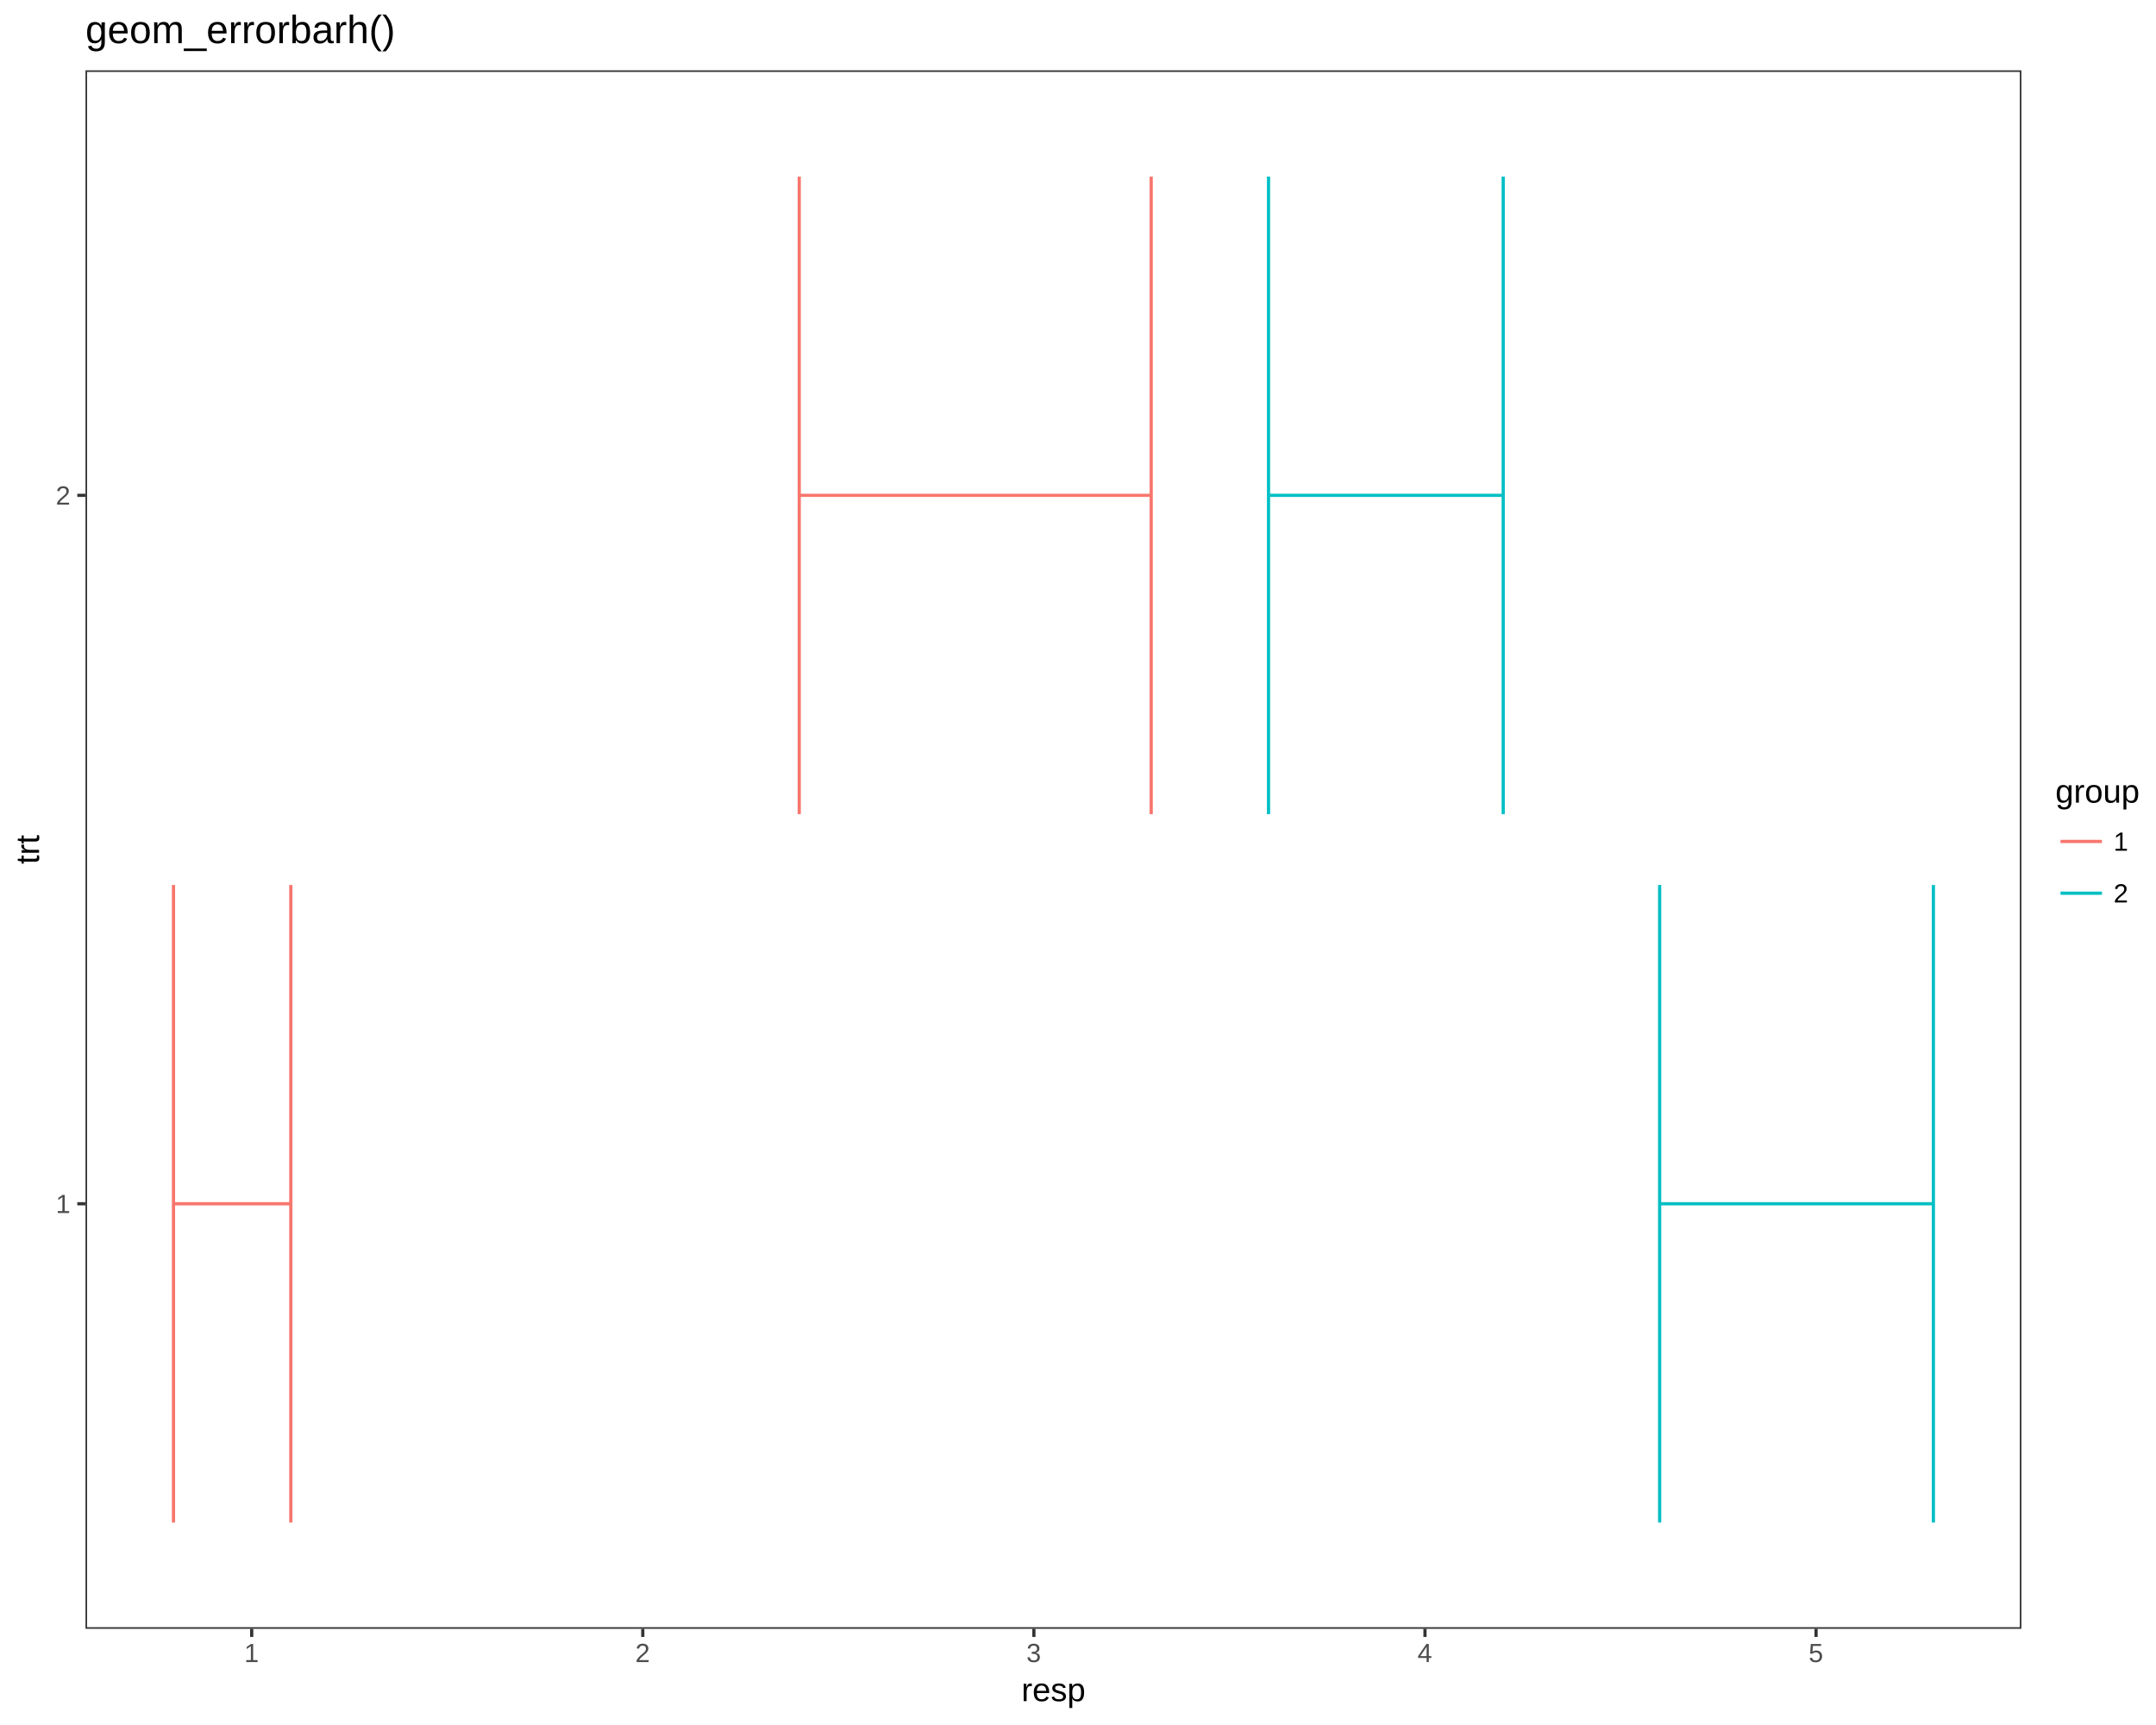
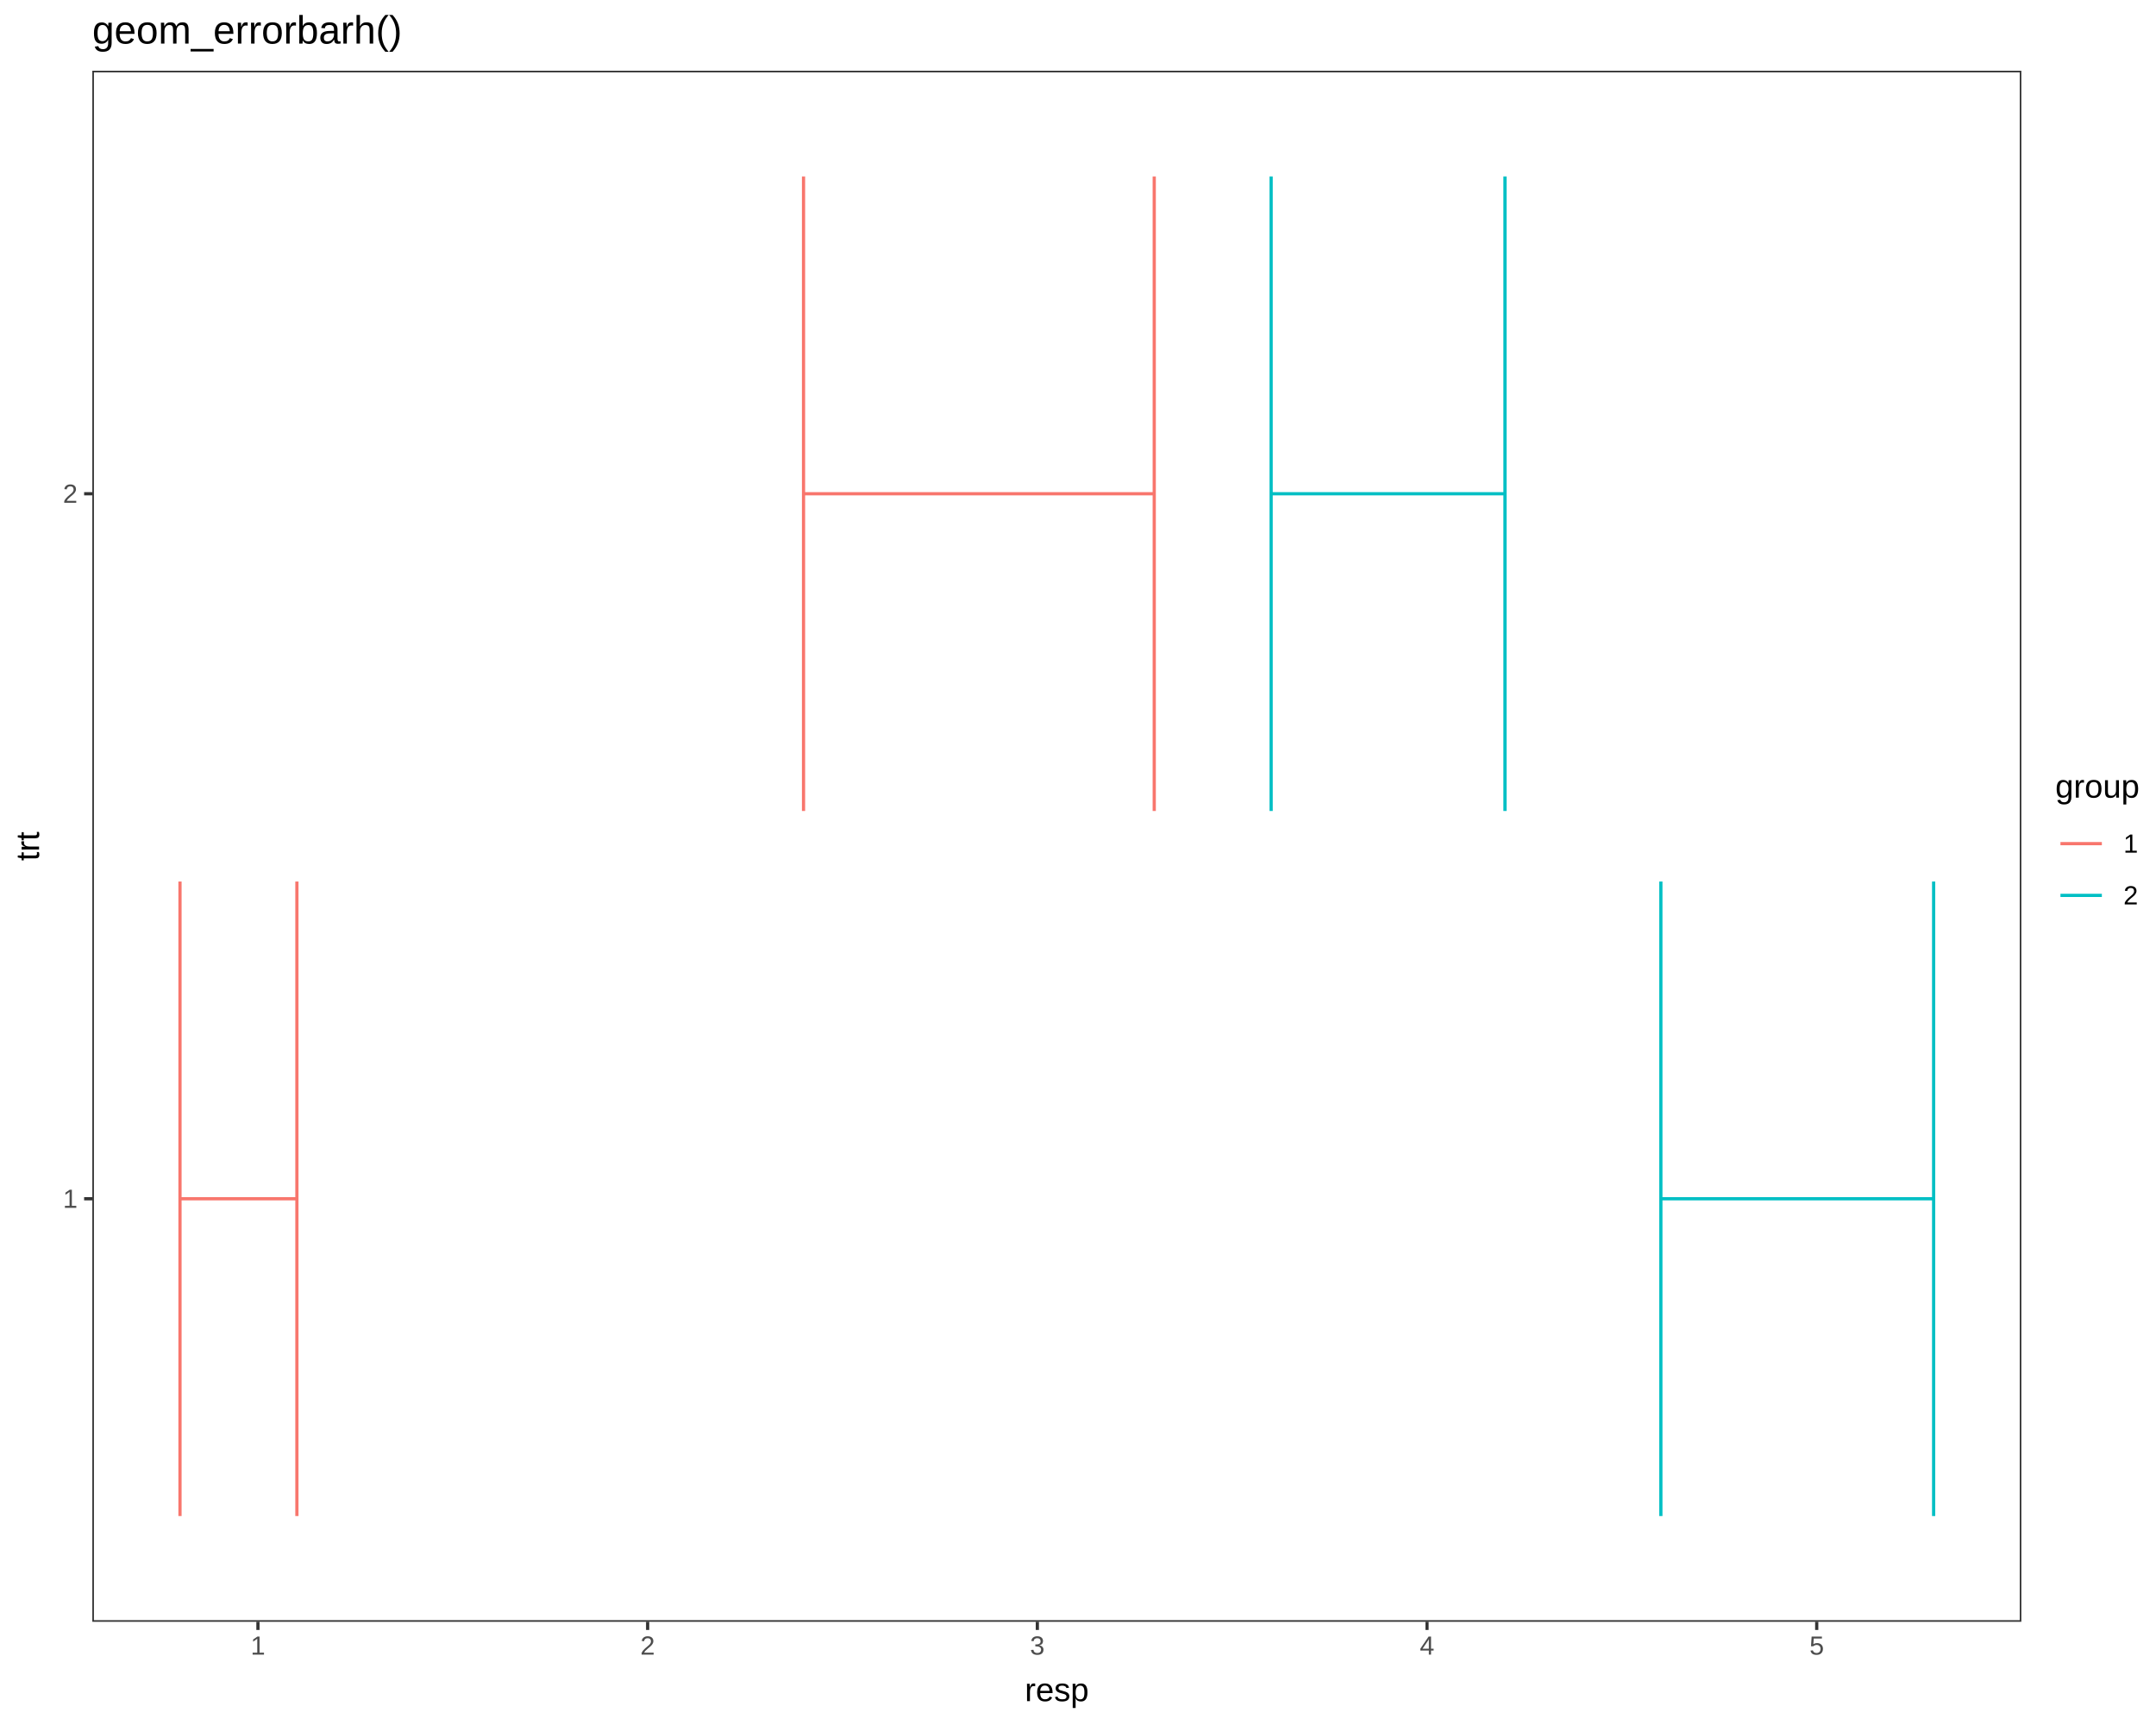
<svg xmlns="http://www.w3.org/2000/svg" viewBox="0 0 720.00 576.00">
  <defs>
    <style type="text/css">
-     line, polyline, path, rect, circle {
+     line, polyline, polygon, path, rect, circle {
      fill: none;
      stroke: #000000;
      stroke-linecap: round;
      stroke-linejoin: round;
      stroke-miterlimit: 10.00;
    }
  </style>
  </defs>
  <rect width="100%" height="100%" style="stroke: none; fill: #FFFFFF;" />
  <rect x="0.00" y="0.00" width="720.00" height="576.00" style="stroke-width: 1.07; stroke: #FFFFFF; fill: #FFFFFF;" />
  <defs>
-     <clipPath id="cpMjguNTUyfDY3NS4wNDh8NTQzLjg3NXwyMy40NzY3">
-       <rect x="28.55" y="23.48" width="646.50" height="520.40" />
+     <clipPath id="cpMzAuODN8Njc1LjAzfDU0MS41M3wyMy42Mg==">
+       <rect x="30.83" y="23.62" width="644.20" height="517.91" />
    </clipPath>
  </defs>
-   <rect x="28.55" y="23.48" width="646.50" height="520.40" style="stroke-width: 1.07; stroke: none; fill: #FFFFFF;" clip-path="url(#cpMjguNTUyfDY3NS4wNDh8NTQzLjg3NXwyMy40NzY3)" />
-   <polyline points="97.12,508.39 97.12,295.50 " style="stroke-width: 1.07; stroke: #F8766D; stroke-linecap: butt;" clip-path="url(#cpMjguNTUyfDY3NS4wNDh8NTQzLjg3NXwyMy40NzY3)" />
-   <polyline points="97.12,401.95 57.94,401.95 " style="stroke-width: 1.07; stroke: #F8766D; stroke-linecap: butt;" clip-path="url(#cpMjguNTUyfDY3NS4wNDh8NTQzLjg3NXwyMy40NzY3)" />
-   <polyline points="57.94,508.39 57.94,295.50 " style="stroke-width: 1.07; stroke: #F8766D; stroke-linecap: butt;" clip-path="url(#cpMjguNTUyfDY3NS4wNDh8NTQzLjg3NXwyMy40NzY3)" />
-   <polyline points="645.66,508.39 645.66,295.50 " style="stroke-width: 1.07; stroke: #00BFC4; stroke-linecap: butt;" clip-path="url(#cpMjguNTUyfDY3NS4wNDh8NTQzLjg3NXwyMy40NzY3)" />
-   <polyline points="645.66,401.95 554.24,401.95 " style="stroke-width: 1.07; stroke: #00BFC4; stroke-linecap: butt;" clip-path="url(#cpMjguNTUyfDY3NS4wNDh8NTQzLjg3NXwyMy40NzY3)" />
-   <polyline points="554.24,508.39 554.24,295.50 " style="stroke-width: 1.07; stroke: #00BFC4; stroke-linecap: butt;" clip-path="url(#cpMjguNTUyfDY3NS4wNDh8NTQzLjg3NXwyMy40NzY3)" />
-   <polyline points="384.45,271.85 384.45,58.96 " style="stroke-width: 1.07; stroke: #F8766D; stroke-linecap: butt;" clip-path="url(#cpMjguNTUyfDY3NS4wNDh8NTQzLjg3NXwyMy40NzY3)" />
-   <polyline points="384.45,165.40 266.91,165.40 " style="stroke-width: 1.07; stroke: #F8766D; stroke-linecap: butt;" clip-path="url(#cpMjguNTUyfDY3NS4wNDh8NTQzLjg3NXwyMy40NzY3)" />
-   <polyline points="266.91,271.85 266.91,58.96 " style="stroke-width: 1.07; stroke: #F8766D; stroke-linecap: butt;" clip-path="url(#cpMjguNTUyfDY3NS4wNDh8NTQzLjg3NXwyMy40NzY3)" />
-   <polyline points="502.00,271.85 502.00,58.96 " style="stroke-width: 1.07; stroke: #00BFC4; stroke-linecap: butt;" clip-path="url(#cpMjguNTUyfDY3NS4wNDh8NTQzLjg3NXwyMy40NzY3)" />
-   <polyline points="502.00,165.40 423.63,165.40 " style="stroke-width: 1.07; stroke: #00BFC4; stroke-linecap: butt;" clip-path="url(#cpMjguNTUyfDY3NS4wNDh8NTQzLjg3NXwyMy40NzY3)" />
-   <polyline points="423.63,271.85 423.63,58.96 " style="stroke-width: 1.07; stroke: #00BFC4; stroke-linecap: butt;" clip-path="url(#cpMjguNTUyfDY3NS4wNDh8NTQzLjg3NXwyMy40NzY3)" />
-   <rect x="28.55" y="23.48" width="646.50" height="520.40" style="stroke-width: 1.07; stroke: #333333;" clip-path="url(#cpMjguNTUyfDY3NS4wNDh8NTQzLjg3NXwyMy40NzY3)" />
+   <rect x="30.83" y="23.62" width="644.20" height="517.91" style="stroke-width: 1.07; stroke: none; fill: #FFFFFF;" clip-path="url(#cpMzAuODN8Njc1LjAzfDU0MS41M3wyMy42Mg==)" />
+   <polyline points="99.15,506.22 99.15,294.35 " style="stroke-width: 1.07; stroke: #F8766D; stroke-linecap: butt;" clip-path="url(#cpMzAuODN8Njc1LjAzfDU0MS41M3wyMy42Mg==)" />
+   <polyline points="99.15,400.28 60.11,400.28 " style="stroke-width: 1.07; stroke: #F8766D; stroke-linecap: butt;" clip-path="url(#cpMzAuODN8Njc1LjAzfDU0MS41M3wyMy42Mg==)" />
+   <polyline points="60.11,506.22 60.11,294.35 " style="stroke-width: 1.07; stroke: #F8766D; stroke-linecap: butt;" clip-path="url(#cpMzAuODN8Njc1LjAzfDU0MS41M3wyMy42Mg==)" />
+   <polyline points="645.74,506.22 645.74,294.35 " style="stroke-width: 1.07; stroke: #00BFC4; stroke-linecap: butt;" clip-path="url(#cpMzAuODN8Njc1LjAzfDU0MS41M3wyMy42Mg==)" />
+   <polyline points="645.74,400.28 554.65,400.28 " style="stroke-width: 1.07; stroke: #00BFC4; stroke-linecap: butt;" clip-path="url(#cpMzAuODN8Njc1LjAzfDU0MS41M3wyMy42Mg==)" />
+   <polyline points="554.65,506.22 554.65,294.35 " style="stroke-width: 1.07; stroke: #00BFC4; stroke-linecap: butt;" clip-path="url(#cpMzAuODN8Njc1LjAzfDU0MS41M3wyMy42Mg==)" />
+   <polyline points="385.46,270.80 385.46,58.93 " style="stroke-width: 1.07; stroke: #F8766D; stroke-linecap: butt;" clip-path="url(#cpMzAuODN8Njc1LjAzfDU0MS41M3wyMy42Mg==)" />
+   <polyline points="385.46,164.87 268.34,164.87 " style="stroke-width: 1.07; stroke: #F8766D; stroke-linecap: butt;" clip-path="url(#cpMzAuODN8Njc1LjAzfDU0MS41M3wyMy42Mg==)" />
+   <polyline points="268.34,270.80 268.34,58.93 " style="stroke-width: 1.07; stroke: #F8766D; stroke-linecap: butt;" clip-path="url(#cpMzAuODN8Njc1LjAzfDU0MS41M3wyMy42Mg==)" />
+   <polyline points="502.59,270.80 502.59,58.93 " style="stroke-width: 1.07; stroke: #00BFC4; stroke-linecap: butt;" clip-path="url(#cpMzAuODN8Njc1LjAzfDU0MS41M3wyMy42Mg==)" />
+   <polyline points="502.59,164.87 424.50,164.87 " style="stroke-width: 1.07; stroke: #00BFC4; stroke-linecap: butt;" clip-path="url(#cpMzAuODN8Njc1LjAzfDU0MS41M3wyMy42Mg==)" />
+   <polyline points="424.50,270.80 424.50,58.93 " style="stroke-width: 1.07; stroke: #00BFC4; stroke-linecap: butt;" clip-path="url(#cpMzAuODN8Njc1LjAzfDU0MS41M3wyMy42Mg==)" />
+   <rect x="30.83" y="23.62" width="644.20" height="517.91" style="stroke-width: 1.07; stroke: #333333;" clip-path="url(#cpMzAuODN8Njc1LjAzfDU0MS41M3wyMy42Mg==)" />
  <defs>
-     <clipPath id="cpMHw3MjB8NTc2fDA=">
+     <clipPath id="cpMC4wMHw3MjAuMDB8NTc2LjAwfDAuMDA=">
      <rect x="0.00" y="0.00" width="720.00" height="576.00" />
    </clipPath>
  </defs>
-   <g clip-path="url(#cpMHw3MjB8NTc2fDA=)">
-     <text x="18.62" y="405.04" style="font-size: 8.80px; fill: #4D4D4D; font-family: Liberation Sans;" textLength="5.01px" lengthAdjust="spacingAndGlyphs">1</text>
+   <g clip-path="url(#cpMC4wMHw3MjAuMDB8NTc2LjAwfDAuMDA=)">
+     <text x="21.01" y="403.31" style="font-size: 8.80px; fill: #4D4D4D; font-family: Liberation Sans;" textLength="4.89px" lengthAdjust="spacingAndGlyphs">1</text>
  </g>
-   <g clip-path="url(#cpMHw3MjB8NTc2fDA=)">
-     <text x="18.62" y="168.50" style="font-size: 8.80px; fill: #4D4D4D; font-family: Liberation Sans;" textLength="5.01px" lengthAdjust="spacingAndGlyphs">2</text>
+   <g clip-path="url(#cpMC4wMHw3MjAuMDB8NTc2LjAwfDAuMDA=)">
+     <text x="21.01" y="167.89" style="font-size: 8.80px; fill: #4D4D4D; font-family: Liberation Sans;" textLength="4.89px" lengthAdjust="spacingAndGlyphs">2</text>
  </g>
-   <polyline points="25.81,401.95 28.55,401.95 " style="stroke-width: 1.07; stroke: #333333; stroke-linecap: butt;" clip-path="url(#cpMHw3MjB8NTc2fDA=)" />
-   <polyline points="25.81,165.40 28.55,165.40 " style="stroke-width: 1.07; stroke: #333333; stroke-linecap: butt;" clip-path="url(#cpMHw3MjB8NTc2fDA=)" />
-   <polyline points="84.06,546.61 84.06,543.88 " style="stroke-width: 1.07; stroke: #333333; stroke-linecap: butt;" clip-path="url(#cpMHw3MjB8NTc2fDA=)" />
-   <polyline points="214.66,546.61 214.66,543.88 " style="stroke-width: 1.07; stroke: #333333; stroke-linecap: butt;" clip-path="url(#cpMHw3MjB8NTc2fDA=)" />
-   <polyline points="345.27,546.61 345.27,543.88 " style="stroke-width: 1.07; stroke: #333333; stroke-linecap: butt;" clip-path="url(#cpMHw3MjB8NTc2fDA=)" />
-   <polyline points="475.88,546.61 475.88,543.88 " style="stroke-width: 1.07; stroke: #333333; stroke-linecap: butt;" clip-path="url(#cpMHw3MjB8NTc2fDA=)" />
-   <polyline points="606.48,546.61 606.48,543.88 " style="stroke-width: 1.07; stroke: #333333; stroke-linecap: butt;" clip-path="url(#cpMHw3MjB8NTc2fDA=)" />
-   <g clip-path="url(#cpMHw3MjB8NTc2fDA=)">
-     <text x="81.56" y="554.99" style="font-size: 8.80px; fill: #4D4D4D; font-family: Liberation Sans;" textLength="5.01px" lengthAdjust="spacingAndGlyphs">1</text>
+   <polyline points="28.09,400.28 30.83,400.28 " style="stroke-width: 1.07; stroke: #333333; stroke-linecap: butt;" clip-path="url(#cpMC4wMHw3MjAuMDB8NTc2LjAwfDAuMDA=)" />
+   <polyline points="28.09,164.87 30.83,164.87 " style="stroke-width: 1.07; stroke: #333333; stroke-linecap: butt;" clip-path="url(#cpMC4wMHw3MjAuMDB8NTc2LjAwfDAuMDA=)" />
+   <polyline points="86.14,544.27 86.14,541.53 " style="stroke-width: 1.07; stroke: #333333; stroke-linecap: butt;" clip-path="url(#cpMC4wMHw3MjAuMDB8NTc2LjAwfDAuMDA=)" />
+   <polyline points="216.28,544.27 216.28,541.53 " style="stroke-width: 1.07; stroke: #333333; stroke-linecap: butt;" clip-path="url(#cpMC4wMHw3MjAuMDB8NTc2LjAwfDAuMDA=)" />
+   <polyline points="346.42,544.27 346.42,541.53 " style="stroke-width: 1.07; stroke: #333333; stroke-linecap: butt;" clip-path="url(#cpMC4wMHw3MjAuMDB8NTc2LjAwfDAuMDA=)" />
+   <polyline points="476.56,544.27 476.56,541.53 " style="stroke-width: 1.07; stroke: #333333; stroke-linecap: butt;" clip-path="url(#cpMC4wMHw3MjAuMDB8NTc2LjAwfDAuMDA=)" />
+   <polyline points="606.70,544.27 606.70,541.53 " style="stroke-width: 1.07; stroke: #333333; stroke-linecap: butt;" clip-path="url(#cpMC4wMHw3MjAuMDB8NTc2LjAwfDAuMDA=)" />
+   <g clip-path="url(#cpMC4wMHw3MjAuMDB8NTc2LjAwfDAuMDA=)">
+     <text x="83.69" y="552.51" style="font-size: 8.80px; fill: #4D4D4D; font-family: Liberation Sans;" textLength="4.89px" lengthAdjust="spacingAndGlyphs">1</text>
  </g>
-   <g clip-path="url(#cpMHw3MjB8NTc2fDA=)">
-     <text x="212.16" y="554.99" style="font-size: 8.80px; fill: #4D4D4D; font-family: Liberation Sans;" textLength="5.01px" lengthAdjust="spacingAndGlyphs">2</text>
+   <g clip-path="url(#cpMC4wMHw3MjAuMDB8NTc2LjAwfDAuMDA=)">
+     <text x="213.83" y="552.51" style="font-size: 8.80px; fill: #4D4D4D; font-family: Liberation Sans;" textLength="4.89px" lengthAdjust="spacingAndGlyphs">2</text>
  </g>
-   <g clip-path="url(#cpMHw3MjB8NTc2fDA=)">
-     <text x="342.77" y="554.99" style="font-size: 8.80px; fill: #4D4D4D; font-family: Liberation Sans;" textLength="5.01px" lengthAdjust="spacingAndGlyphs">3</text>
+   <g clip-path="url(#cpMC4wMHw3MjAuMDB8NTc2LjAwfDAuMDA=)">
+     <text x="343.97" y="552.51" style="font-size: 8.80px; fill: #4D4D4D; font-family: Liberation Sans;" textLength="4.89px" lengthAdjust="spacingAndGlyphs">3</text>
  </g>
-   <g clip-path="url(#cpMHw3MjB8NTc2fDA=)">
-     <text x="473.37" y="554.99" style="font-size: 8.80px; fill: #4D4D4D; font-family: Liberation Sans;" textLength="5.01px" lengthAdjust="spacingAndGlyphs">4</text>
+   <g clip-path="url(#cpMC4wMHw3MjAuMDB8NTc2LjAwfDAuMDA=)">
+     <text x="474.12" y="552.51" style="font-size: 8.80px; fill: #4D4D4D; font-family: Liberation Sans;" textLength="4.89px" lengthAdjust="spacingAndGlyphs">4</text>
  </g>
-   <g clip-path="url(#cpMHw3MjB8NTc2fDA=)">
-     <text x="603.98" y="554.99" style="font-size: 8.80px; fill: #4D4D4D; font-family: Liberation Sans;" textLength="5.01px" lengthAdjust="spacingAndGlyphs">5</text>
+   <g clip-path="url(#cpMC4wMHw3MjAuMDB8NTc2LjAwfDAuMDA=)">
+     <text x="604.26" y="552.51" style="font-size: 8.80px; fill: #4D4D4D; font-family: Liberation Sans;" textLength="4.89px" lengthAdjust="spacingAndGlyphs">5</text>
  </g>
-   <g clip-path="url(#cpMHw3MjB8NTc2fDA=)">
-     <text x="341.10" y="568.04" style="font-size: 11.00px; font-family: Liberation Sans;" textLength="21.40px" lengthAdjust="spacingAndGlyphs">resp</text>
+   <g clip-path="url(#cpMC4wMHw3MjAuMDB8NTc2LjAwfDAuMDA=)">
+     <text x="342.22" y="568.04" style="font-size: 11.00px; font-family: Liberation Sans;" textLength="21.41px" lengthAdjust="spacingAndGlyphs">resp</text>
  </g>
-   <g clip-path="url(#cpMHw3MjB8NTc2fDA=)">
-     <text transform="translate(13.04,288.56) rotate(-90)" style="font-size: 11.00px; font-family: Liberation Sans;" textLength="9.78px" lengthAdjust="spacingAndGlyphs">trt</text>
+   <g clip-path="url(#cpMC4wMHw3MjAuMDB8NTc2LjAwfDAuMDA=)">
+     <text transform="translate(13.04,287.47) rotate(-90)" style="font-size: 11.00px; font-family: Liberation Sans;" textLength="9.78px" lengthAdjust="spacingAndGlyphs">trt</text>
  </g>
-   <rect x="686.39" y="260.45" width="28.13" height="46.44" style="stroke-width: 1.07; stroke: none; fill: #FFFFFF;" clip-path="url(#cpMHw3MjB8NTc2fDA=)" />
-   <g clip-path="url(#cpMHw3MjB8NTc2fDA=)">
-     <text x="686.39" y="268.02" style="font-size: 11.00px; font-family: Liberation Sans;" textLength="28.13px" lengthAdjust="spacingAndGlyphs">group</text>
+   <rect x="686.36" y="257.53" width="28.16" height="50.09" style="stroke-width: 1.07; stroke: none; fill: #FFFFFF;" clip-path="url(#cpMC4wMHw3MjAuMDB8NTc2LjAwfDAuMDA=)" />
+   <g clip-path="url(#cpMC4wMHw3MjAuMDB8NTc2LjAwfDAuMDA=)">
+     <text x="686.36" y="266.34" style="font-size: 11.00px; font-family: Liberation Sans;" textLength="28.16px" lengthAdjust="spacingAndGlyphs">group</text>
  </g>
-   <rect x="686.39" y="272.34" width="17.28" height="17.28" style="stroke-width: 1.07; stroke: none; fill: #FFFFFF;" clip-path="url(#cpMHw3MjB8NTc2fDA=)" />
-   <line x1="688.11" y1="280.98" x2="701.94" y2="280.98" style="stroke-width: 1.07; stroke: #F8766D; stroke-linecap: butt;" clip-path="url(#cpMHw3MjB8NTc2fDA=)" />
-   <rect x="686.39" y="289.62" width="17.28" height="17.28" style="stroke-width: 1.07; stroke: none; fill: #FFFFFF;" clip-path="url(#cpMHw3MjB8NTc2fDA=)" />
-   <line x1="688.11" y1="298.26" x2="701.94" y2="298.26" style="stroke-width: 1.07; stroke: #00BFC4; stroke-linecap: butt;" clip-path="url(#cpMHw3MjB8NTc2fDA=)" />
-   <g clip-path="url(#cpMHw3MjB8NTc2fDA=)">
-     <text x="705.83" y="284.07" style="font-size: 8.80px; font-family: Liberation Sans;" textLength="5.01px" lengthAdjust="spacingAndGlyphs">1</text>
+   <rect x="686.36" y="273.06" width="17.28" height="17.28" style="stroke-width: 1.07; stroke: none; fill: #FFFFFF;" clip-path="url(#cpMC4wMHw3MjAuMDB8NTc2LjAwfDAuMDA=)" />
+   <line x1="688.09" y1="281.70" x2="701.92" y2="281.70" style="stroke-width: 1.07; stroke: #F8766D; stroke-linecap: butt;" clip-path="url(#cpMC4wMHw3MjAuMDB8NTc2LjAwfDAuMDA=)" />
+   <rect x="686.36" y="290.34" width="17.28" height="17.28" style="stroke-width: 1.07; stroke: none; fill: #FFFFFF;" clip-path="url(#cpMC4wMHw3MjAuMDB8NTc2LjAwfDAuMDA=)" />
+   <line x1="688.09" y1="298.98" x2="701.92" y2="298.98" style="stroke-width: 1.07; stroke: #00BFC4; stroke-linecap: butt;" clip-path="url(#cpMC4wMHw3MjAuMDB8NTc2LjAwfDAuMDA=)" />
+   <g clip-path="url(#cpMC4wMHw3MjAuMDB8NTc2LjAwfDAuMDA=)">
+     <text x="709.12" y="284.72" style="font-size: 8.80px; font-family: Liberation Sans;" textLength="4.89px" lengthAdjust="spacingAndGlyphs">1</text>
  </g>
-   <g clip-path="url(#cpMHw3MjB8NTc2fDA=)">
-     <text x="705.83" y="301.35" style="font-size: 8.80px; font-family: Liberation Sans;" textLength="5.01px" lengthAdjust="spacingAndGlyphs">2</text>
+   <g clip-path="url(#cpMC4wMHw3MjAuMDB8NTc2LjAwfDAuMDA=)">
+     <text x="709.12" y="302.00" style="font-size: 8.80px; font-family: Liberation Sans;" textLength="4.89px" lengthAdjust="spacingAndGlyphs">2</text>
  </g>
-   <g clip-path="url(#cpMHw3MjB8NTc2fDA=)">
-     <text x="28.55" y="14.42" style="font-size: 13.20px; font-family: Liberation Sans;" textLength="101.87px" lengthAdjust="spacingAndGlyphs">geom_errorbarh()</text>
+   <g clip-path="url(#cpMC4wMHw3MjAuMDB8NTc2LjAwfDAuMDA=)">
+     <text x="30.83" y="14.56" style="font-size: 13.20px; font-family: Liberation Sans;" textLength="103.28px" lengthAdjust="spacingAndGlyphs">geom_errorbarh()</text>
  </g>
</svg>
